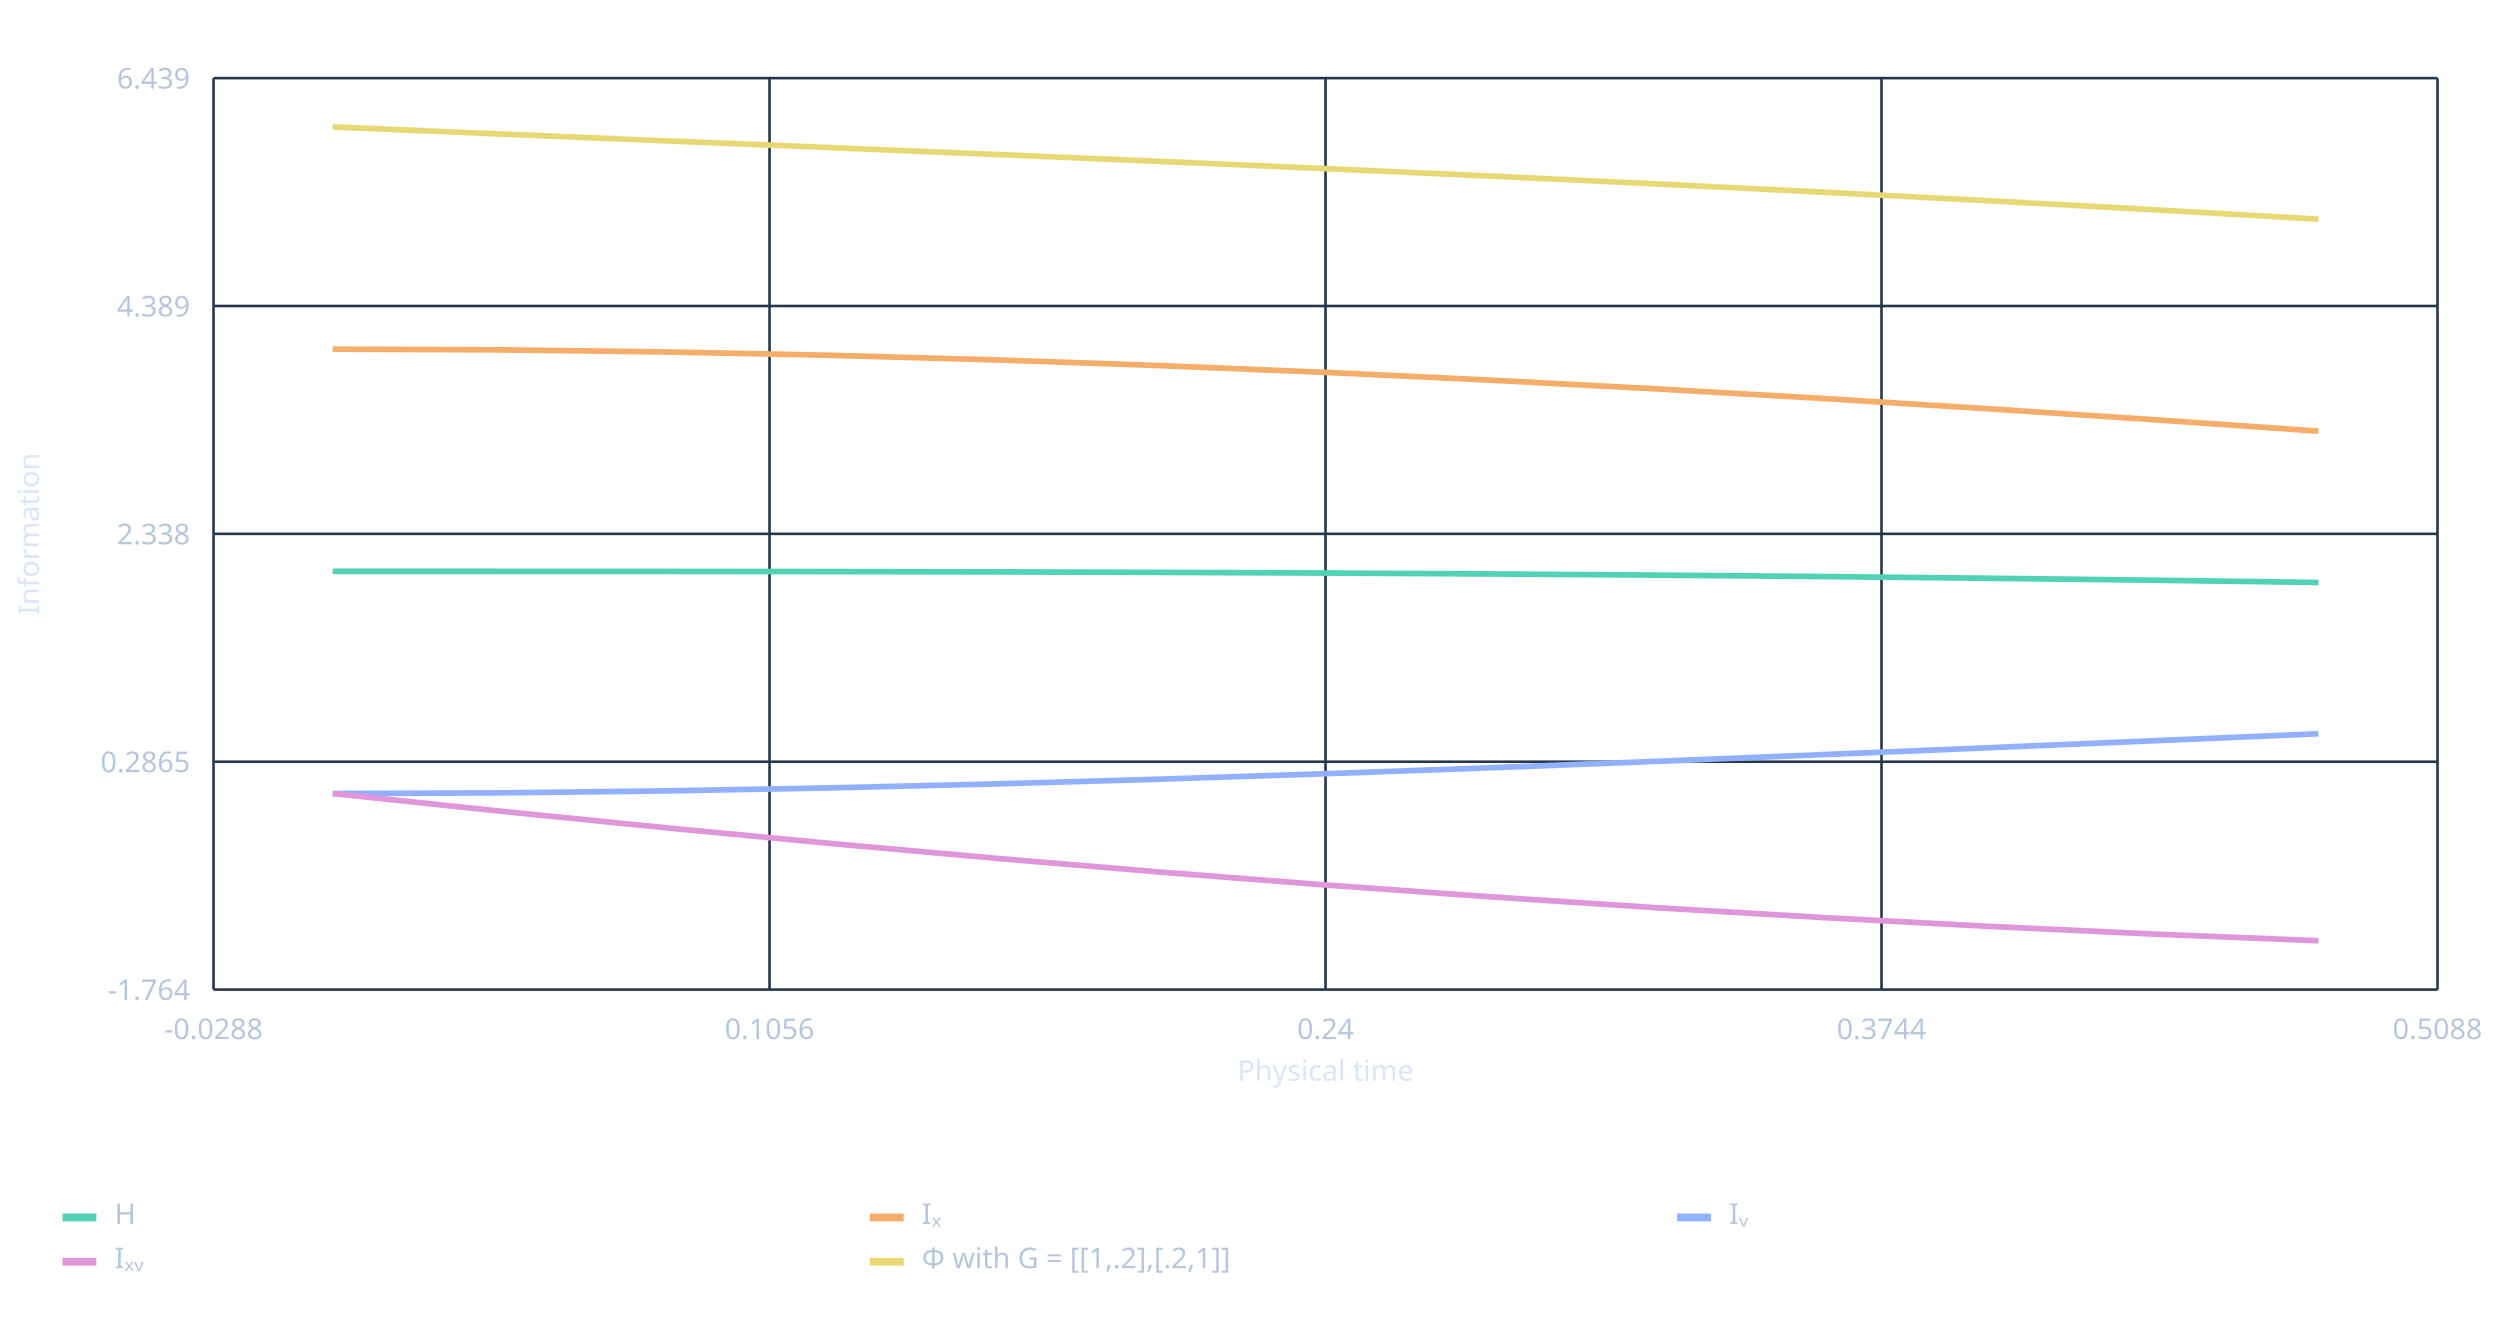
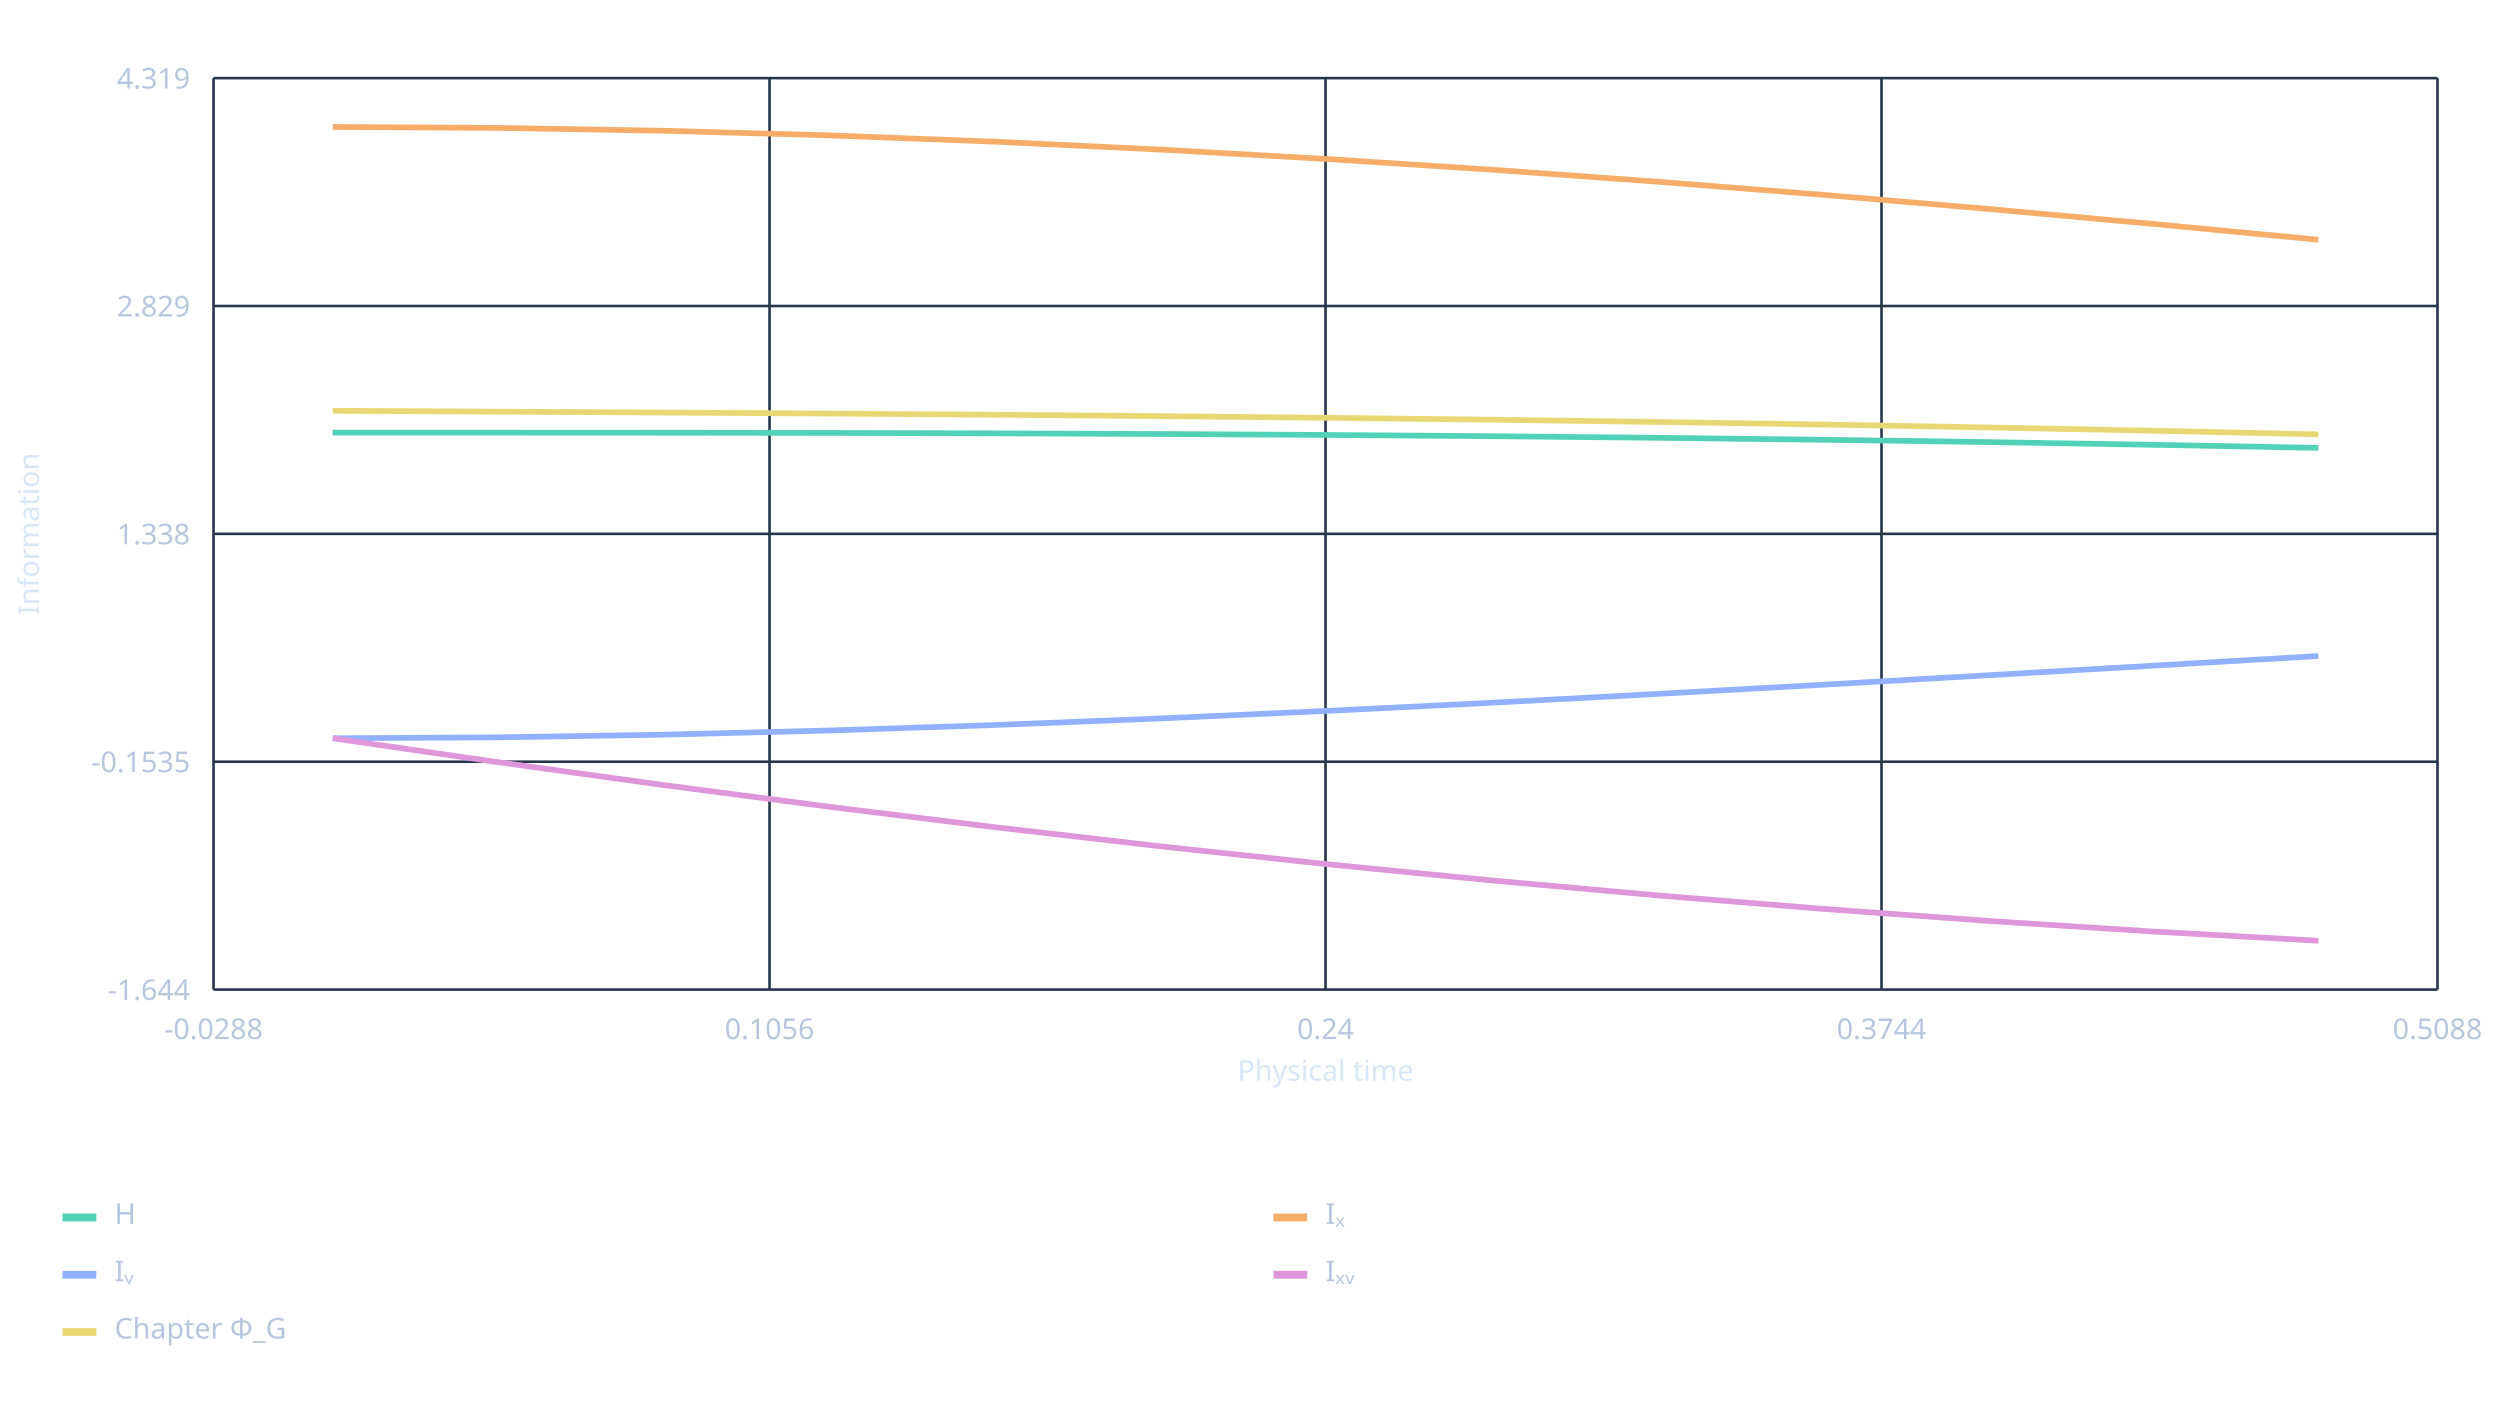
- <svg xmlns="http://www.w3.org/2000/svg" viewBox="0 0 960 510" role="img" aria-label="Entropy and information transfer" style="width:100%;height:auto;background:#101b2c">
+ <svg xmlns="http://www.w3.org/2000/svg" viewBox="0 0 960 546" role="img" aria-label="Entropy and information transfer" style="width:100%;height:auto;background:#101b2c">
  <g font-family="system-ui,sans-serif" font-size="11" fill="#b7c6dc">
    <path d="M82 30V380 M82 380H936" stroke="#26364b" fill="none" />
    <text x="82" y="399" text-anchor="middle">-0.0288</text>
-     <text x="73" y="384" text-anchor="end">-1.764</text>
+     <text x="73" y="384" text-anchor="end">-1.644</text>
    <path d="M295.5 30V380 M82 292.5H936" stroke="#26364b" fill="none" />
    <text x="295.5" y="399" text-anchor="middle">0.1056</text>
-     <text x="73" y="296.5" text-anchor="end">0.2865</text>
+     <text x="73" y="296.5" text-anchor="end">-0.1535</text>
    <path d="M509 30V380 M82 205H936" stroke="#26364b" fill="none" />
    <text x="509" y="399" text-anchor="middle">0.24</text>
-     <text x="73" y="209" text-anchor="end">2.338</text>
+     <text x="73" y="209" text-anchor="end">1.338</text>
    <path d="M722.5 30V380 M82 117.5H936" stroke="#26364b" fill="none" />
    <text x="722.5" y="399" text-anchor="middle">0.3744</text>
-     <text x="73" y="121.5" text-anchor="end">4.389</text>
+     <text x="73" y="121.5" text-anchor="end">2.829</text>
    <path d="M936 30V380 M82 30H936" stroke="#26364b" fill="none" />
    <text x="936" y="399" text-anchor="middle">0.5088</text>
-     <text x="73" y="34" text-anchor="end">6.439</text>
+     <text x="73" y="34" text-anchor="end">4.319</text>
    <svg x="82" y="30" width="854" height="350" viewBox="82 30 854 350" overflow="hidden">
-       <path d="M127.750 219.400L191.292 219.403L254.833 219.427L318.375 219.490L381.917 219.606L445.458 219.790L509.000 220.052L572.542 220.402L636.083 220.847L699.625 221.393L763.167 222.043L826.708 222.800L890.250 223.665" stroke="#51d2b7" stroke-width="2.2" fill="none" />
-       <path d="M127.750 134.075L191.292 134.344L254.833 135.136L318.375 136.426L381.917 138.186L445.458 140.387L509.000 143.000L572.542 145.994L636.083 149.337L699.625 152.998L763.167 156.943L826.708 161.143L890.250 165.564" stroke="#f5ad69" stroke-width="2.2" fill="none" />
-       <path d="M127.750 304.725L191.292 304.463L254.833 303.718L318.375 302.553L381.917 301.026L445.458 299.192L509.000 297.103L572.542 294.810L636.083 292.357L699.625 289.788L763.167 287.143L826.708 284.457L890.250 281.765" stroke="#91b1ff" stroke-width="2.2" fill="none" />
-       <path d="M127.750 304.725L191.292 311.409L254.833 317.790L318.375 323.843L381.917 329.545L445.458 334.879L509.000 339.833L572.542 344.396L636.083 348.563L699.625 352.330L763.167 355.698L826.708 358.670L890.250 361.250" stroke="#df96db" stroke-width="2.2" fill="none" />
-       <path d="M127.750 48.750L191.292 51.434L254.833 54.058L318.375 56.666L381.917 59.296L445.458 61.981L509.000 64.749L572.542 67.625L636.083 70.627L699.625 73.771L763.167 77.069L826.708 80.528L890.250 84.154" stroke="#e8d874" stroke-width="2.2" fill="none" />
+       <path d="M127.750 166.122L191.292 166.127L254.833 166.160L318.375 166.246L381.917 166.406L445.458 166.658L509.000 167.019L572.542 167.501L636.083 168.113L699.625 168.864L763.167 169.758L826.708 170.800L890.250 171.989" stroke="#51d2b7" stroke-width="2.2" fill="none" />
+       <path d="M127.750 48.750L191.292 49.120L254.833 50.210L318.375 51.984L381.917 54.405L445.458 57.433L509.000 61.028L572.542 65.146L636.083 69.745L699.625 74.780L763.167 80.208L826.708 85.984L890.250 92.066" stroke="#f5ad69" stroke-width="2.2" fill="none" />
+       <path d="M127.750 283.495L191.292 283.134L254.833 282.110L318.375 280.507L381.917 278.406L445.458 275.883L509.000 273.011L572.542 269.856L636.083 266.482L699.625 262.948L763.167 259.309L826.708 255.615L890.250 251.911" stroke="#91b1ff" stroke-width="2.2" fill="none" />
+       <path d="M127.750 283.495L191.292 292.689L254.833 301.467L318.375 309.793L381.917 317.636L445.458 324.974L509.000 331.789L572.542 338.066L636.083 343.798L699.625 348.980L763.167 353.613L826.708 357.701L890.250 361.250" stroke="#df96db" stroke-width="2.2" fill="none" />
+       <path d="M127.750 157.739L191.292 158.072L254.833 158.421L318.375 158.810L381.917 159.261L445.458 159.794L509.000 160.424L572.542 161.164L636.083 162.025L699.625 163.015L763.167 164.139L826.708 165.400L890.250 166.801" stroke="#e8d874" stroke-width="2.2" fill="none" />
    </svg>
    <text x="509" y="415" text-anchor="middle" fill="#d9e6f7">Physical time</text>
    <text transform="translate(15 205) rotate(-90)" text-anchor="middle" fill="#d9e6f7">Information</text>
  </g>
  <g transform="translate(24 470)">
    <rect width="13" height="3" y="-4" fill="#51d2b7" />
-     <text x="20" fill="#b7c6dc" font-family="system-ui,sans-serif" font-size="11">H</text>
+     <text fill="#b7c6dc" font-family="system-ui,sans-serif" font-size="11">
+       <tspan x="20" dy="0">H</tspan>
+     </text>
  </g>
-   <g transform="translate(334 470)">
+   <g transform="translate(489 470)">
    <rect width="13" height="3" y="-4" fill="#f5ad69" />
-     <text x="20" fill="#b7c6dc" font-family="system-ui,sans-serif" font-size="11">Iₓ</text>
+     <text fill="#b7c6dc" font-family="system-ui,sans-serif" font-size="11">
+       <tspan x="20" dy="0">Iₓ</tspan>
+     </text>
  </g>
-   <g transform="translate(644 470)">
+   <g transform="translate(24 492)">
    <rect width="13" height="3" y="-4" fill="#91b1ff" />
-     <text x="20" fill="#b7c6dc" font-family="system-ui,sans-serif" font-size="11">Iᵥ</text>
+     <text fill="#b7c6dc" font-family="system-ui,sans-serif" font-size="11">
+       <tspan x="20" dy="0">Iᵥ</tspan>
+     </text>
  </g>
-   <g transform="translate(24 487)">
+   <g transform="translate(489 492)">
    <rect width="13" height="3" y="-4" fill="#df96db" />
-     <text x="20" fill="#b7c6dc" font-family="system-ui,sans-serif" font-size="11">Iₓᵥ</text>
+     <text fill="#b7c6dc" font-family="system-ui,sans-serif" font-size="11">
+       <tspan x="20" dy="0">Iₓᵥ</tspan>
+     </text>
  </g>
-   <g transform="translate(334 487)">
+   <g transform="translate(24 514)">
    <rect width="13" height="3" y="-4" fill="#e8d874" />
-     <text x="20" fill="#b7c6dc" font-family="system-ui,sans-serif" font-size="11">Φ with G = [[1,.2],[.2,1]]</text>
+     <text fill="#b7c6dc" font-family="system-ui,sans-serif" font-size="11">
+       <tspan x="20" dy="0">Chapter Φ_G</tspan>
+     </text>
  </g>
</svg>
